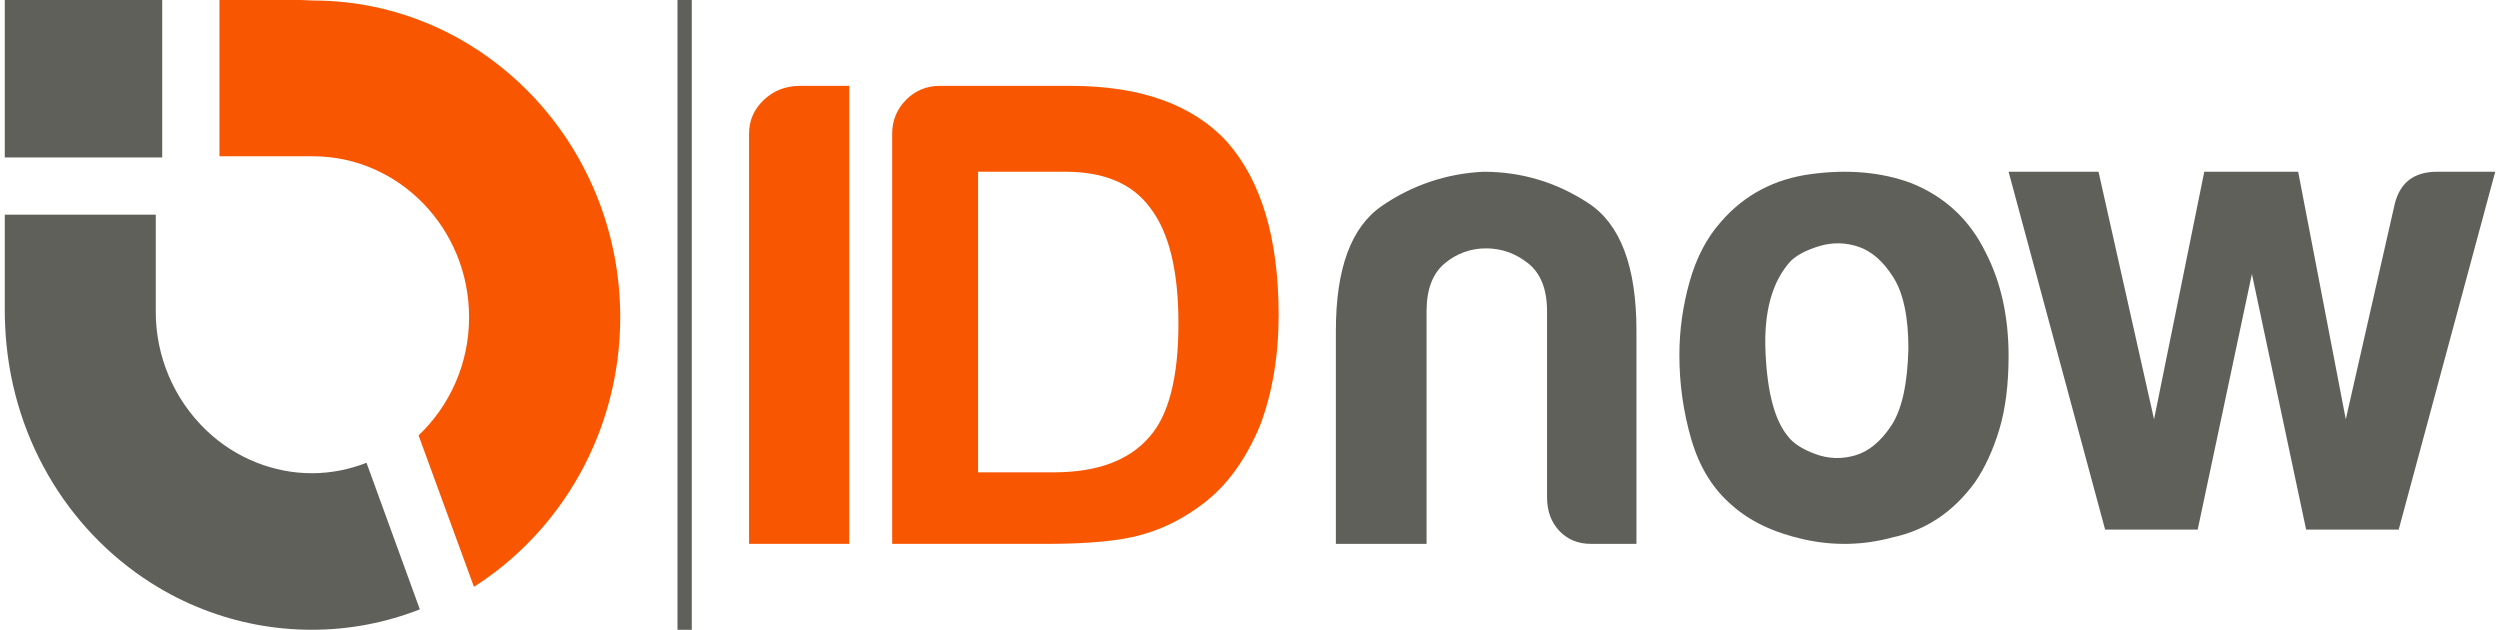
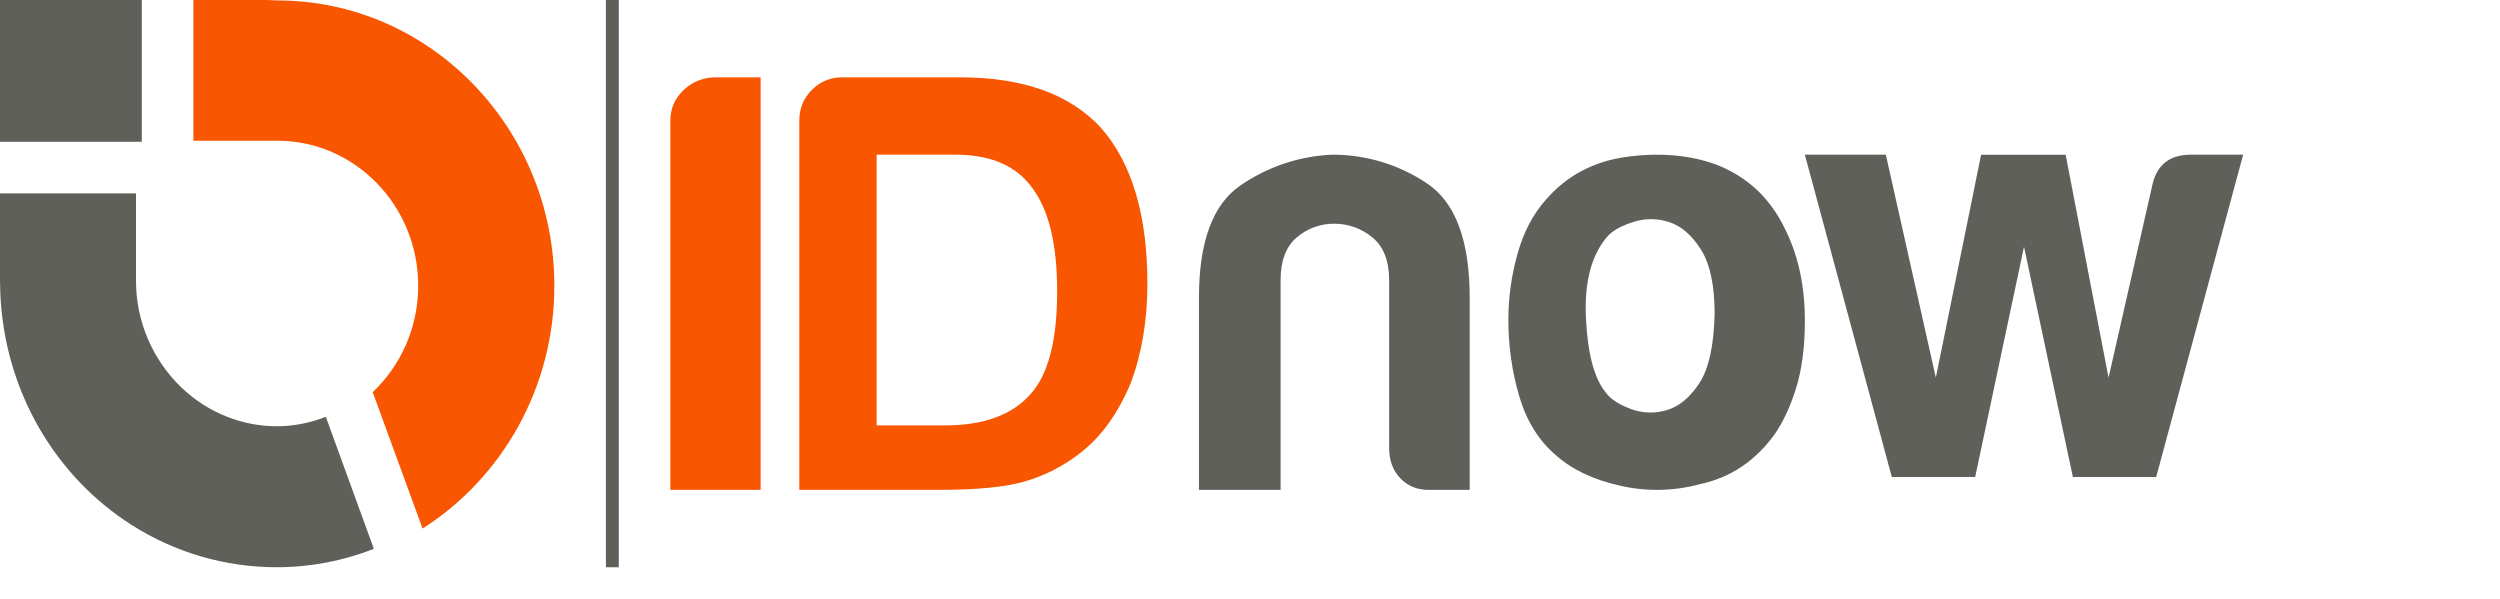
- <svg xmlns="http://www.w3.org/2000/svg" width="131" height="33" viewBox="0 0 174 44">
-   <g fill="none" fill-rule="evenodd">
-     <path d="M52 38V9.349c0-.93.345-1.721 1.035-2.372.69-.651 1.528-.977 2.514-.977H59v32h-7m10 0V9.349c0-.93.323-1.721.97-2.372A3.2 3.2 0 0165.33 6h9.154c4.868 0 8.507 1.302 10.91 3.907C87.798 12.637 89 16.667 89 22c0 2.853-.432 5.427-1.294 7.721-.987 2.358-2.282 4.156-3.884 5.395-1.357 1.056-2.806 1.8-4.346 2.233-1.48.435-3.73.651-6.75.651H62zm6-5h5.285c3.028 0 5.253-.819 6.676-2.46C81.319 29.027 82 26.378 82 22.595c0-3.657-.65-6.338-1.947-8.04C78.816 12.85 76.838 12 74.12 12H68v21zM21.53.036L20.684 0H15v10.919h6.53c6.016 0 10.91 5.045 10.91 11.245 0 3.265-1.365 6.201-3.53 8.257L32.78 41C38.908 37.098 43 30.116 43 22.164 43 9.963 33.368.036 21.53.036" fill="#F95602" />
-     <path d="M114 38h-3.168c-.905 0-1.645-.302-2.218-.908-.574-.605-.86-1.386-.86-2.342v-13c0-1.53-.438-2.643-1.312-3.345-.876-.7-1.856-1.052-2.942-1.052a4.41 4.41 0 00-2.897 1.052c-.845.702-1.267 1.815-1.267 3.345V38H93V23.088c0-4.333 1.071-7.232 3.213-8.699A13.543 13.543 0 01103.32 12c2.654 0 5.098.733 7.331 2.199 2.232 1.466 3.349 4.43 3.349 8.89V38m6.66-2.712c-1.313-1.126-2.252-2.642-2.815-4.55A20.91 20.91 0 01117 24.78c0-1.688.235-3.377.704-5.066s1.204-3.096 2.205-4.222c1.628-1.877 3.723-2.986 6.29-3.33 2.566-.343 4.883-.141 6.947.61 2.378.938 4.132 2.565 5.258 4.878 1.063 2.064 1.596 4.473 1.596 7.224 0 2.003-.22 3.722-.657 5.16-.439 1.44-1.003 2.66-1.69 3.66-1.503 2.063-3.412 3.345-5.727 3.845-2.065.563-4.146.61-6.243.141-2.097-.469-3.77-1.266-5.022-2.392zm4.097-17.027c-1.282 1.419-1.864 3.531-1.74 6.336.121 2.807.64 4.764 1.557 5.874.366.494 1.007.91 1.923 1.25.915.338 1.846.37 2.793.092.947-.278 1.786-.972 2.519-2.082.732-1.11 1.13-2.898 1.191-5.365 0-2.22-.352-3.885-1.054-4.995-.702-1.11-1.51-1.818-2.427-2.128a4.415 4.415 0 00-2.747-.046c-.917.278-1.589.633-2.015 1.064zM167.256 37h-6.468L157 19.143 153.212 37h-6.468L140 12h6.283l3.88 17.293L153.672 12h6.56l3.327 17.293 3.419-15.038c.369-1.503 1.353-2.255 2.956-2.255H174l-6.744 25M0 11h11V0H0zm25.274 21.333c-1.191.464-2.475.73-3.822.73-1.346 0-2.63-.266-3.822-.73a10.847 10.847 0 01-3.553-2.272 11.45 11.45 0 01-3.527-8.299V15H0v6.762c0 .302.01.6.022.898.297 7.692 4.295 14.307 10.18 18.055a20.94 20.94 0 003.698 1.873c2.35.91 4.893 1.412 7.552 1.412 2.656 0 5.198-.506 7.548-1.425l-3.726-10.242M47 0h1v44h-1z" fill="#60605B" />
+ <svg xmlns="http://www.w3.org/2000/svg" width="96" height="23">
+   <g fill="none">
+     <path fill="#F95602" d="M25.742 18.812V4.628c0-.46.17-.852.512-1.174A1.747 1.747 0 0127.5 2.97h1.708v15.842h-3.465m4.95 0V4.628c0-.46.16-.852.48-1.174a1.584 1.584 0 011.169-.484h4.532c2.41 0 4.21.645 5.4 1.934 1.19 1.352 1.786 3.347 1.786 5.987 0 1.412-.214 2.686-.641 3.822-.489 1.167-1.13 2.057-1.923 2.67a6.234 6.234 0 01-2.151 1.106c-.733.216-1.847.323-3.342.323h-5.31zm2.97-2.476h2.617c1.499 0 2.6-.405 3.305-1.217.672-.75 1.01-2.06 1.01-3.934 0-1.81-.322-3.137-.965-3.98-.612-.844-1.591-1.265-2.937-1.265h-3.03v10.396zM10.659.018L10.24 0H7.426v5.405h3.232c2.978 0 5.401 2.498 5.401 5.567 0 1.616-.676 3.07-1.747 4.088l1.915 5.237c3.034-1.932 5.06-5.388 5.06-9.325 0-6.04-4.769-10.954-10.629-10.954" />
+     <path fill="#60605B" d="M56.435 18.812h-1.569c-.448 0-.814-.15-1.098-.45-.284-.3-.425-.686-.425-1.16v-6.435c0-.757-.217-1.308-.65-1.656a2.275 2.275 0 00-1.456-.52 2.183 2.183 0 00-1.434.52c-.419.348-.628.899-.628 1.656v8.045H46.04v-7.383c0-2.145.53-3.58 1.59-4.306a6.704 6.704 0 013.519-1.183 6.48 6.48 0 013.629 1.09c1.105.725 1.658 2.192 1.658 4.4v7.382m3.297-1.343c-.65-.557-1.115-1.308-1.394-2.252a10.354 10.354 0 01-.418-2.95c0-.836.116-1.672.348-2.508.232-.836.596-1.532 1.092-2.09.806-.929 1.843-1.478 3.114-1.648 1.27-.17 2.417-.07 3.439.302 1.177.464 2.045 1.27 2.603 2.414.526 1.022.79 2.215.79 3.577 0 .991-.11 1.842-.326 2.554-.217.713-.496 1.317-.836 1.812-.744 1.021-1.69 1.656-2.835 1.903a6.328 6.328 0 01-3.09.07c-1.039-.232-1.867-.627-2.487-1.184zm2.028-8.43c-.635.703-.923 1.749-.862 3.138.06 1.39.317 2.358.771 2.907.181.245.499.45.952.62a2.16 2.16 0 001.383.045c.469-.138.884-.481 1.247-1.031.362-.55.56-1.435.59-2.656 0-1.099-.175-1.923-.522-2.473-.348-.55-.748-.9-1.202-1.053a2.186 2.186 0 00-1.36-.023c-.454.138-.786.314-.997.527zm21.038 9.277h-3.201l-1.876-8.84-1.875 8.84h-3.202L69.306 5.94h3.11l1.92 8.561 1.738-8.56h3.247l1.647 8.56 1.693-7.444c.182-.744.67-1.117 1.463-1.117h2.013l-3.339 12.376M0 5.446h5.445V0H0v5.445zm12.512 10.56c-.59.23-1.226.362-1.892.362a5.2 5.2 0 01-1.892-.362 5.37 5.37 0 01-1.76-1.125 5.668 5.668 0 01-1.745-4.108V7.426H0v3.347c0 .15.005.297.01.445.148 3.807 2.127 7.082 5.04 8.938a10.366 10.366 0 005.57 1.626c1.314 0 2.573-.25 3.736-.706l-1.844-5.07M23.267 0h.495v21.782h-.495V0z" />
  </g>
</svg>
